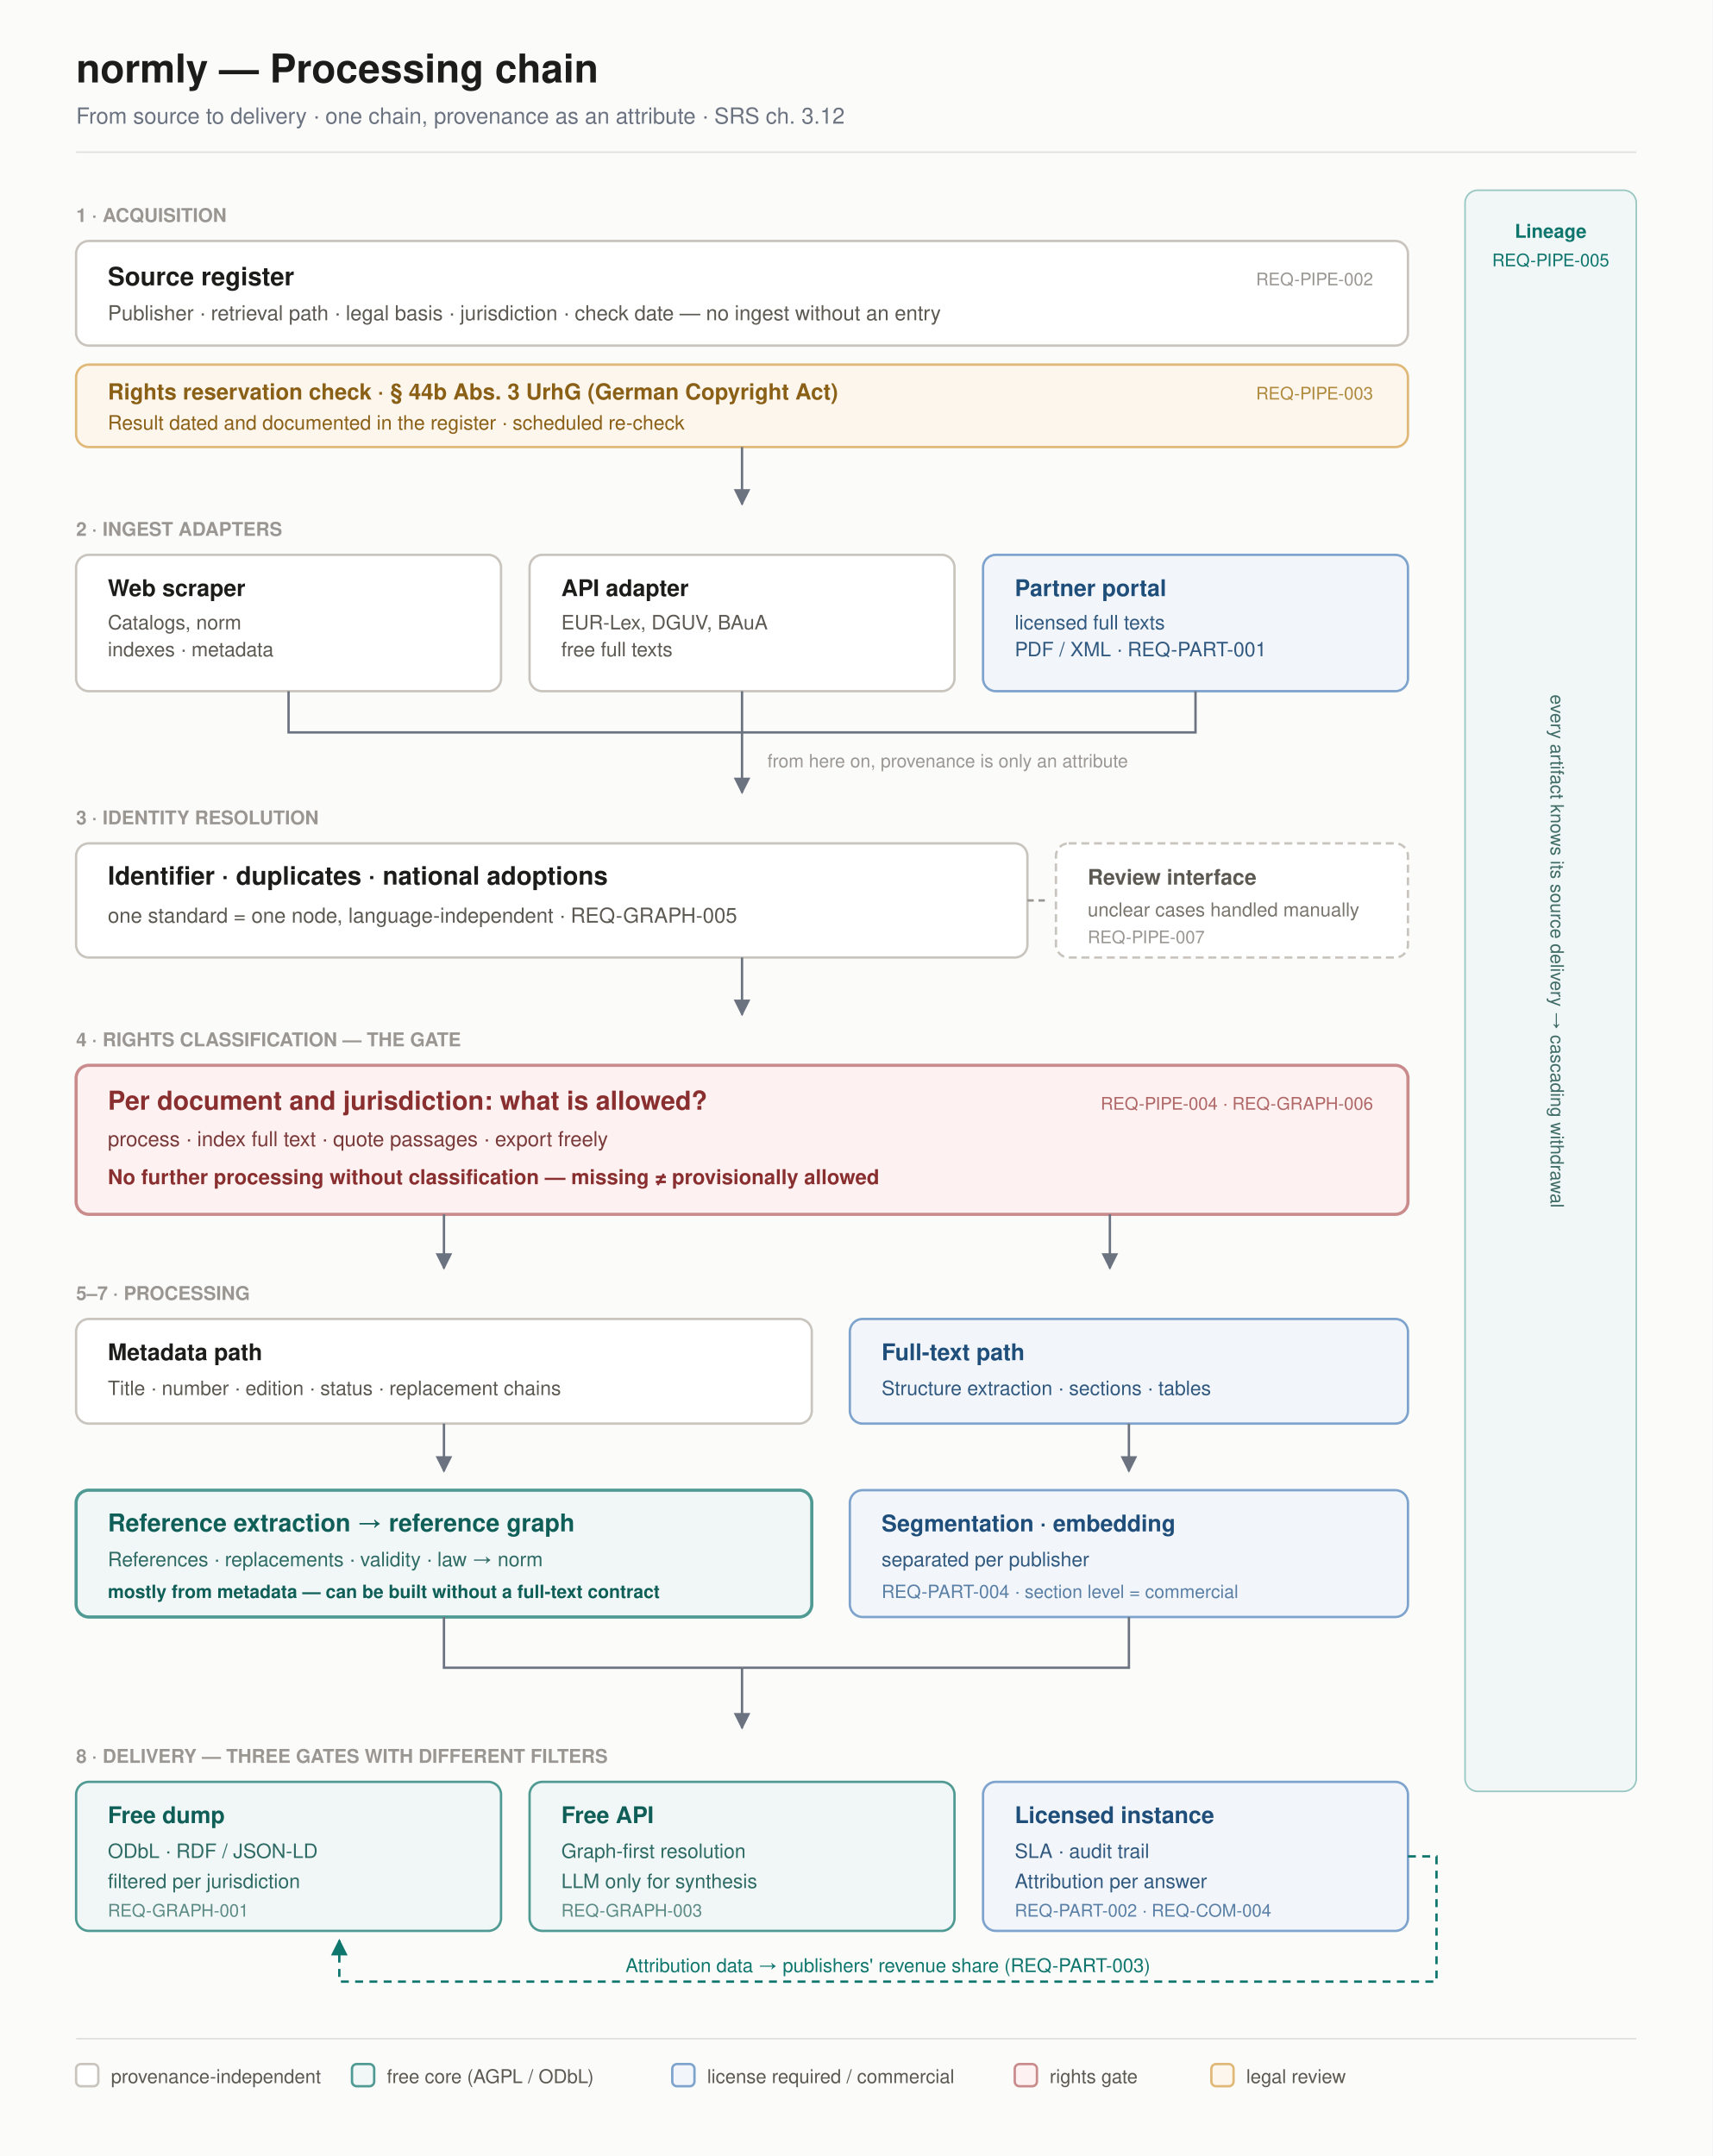
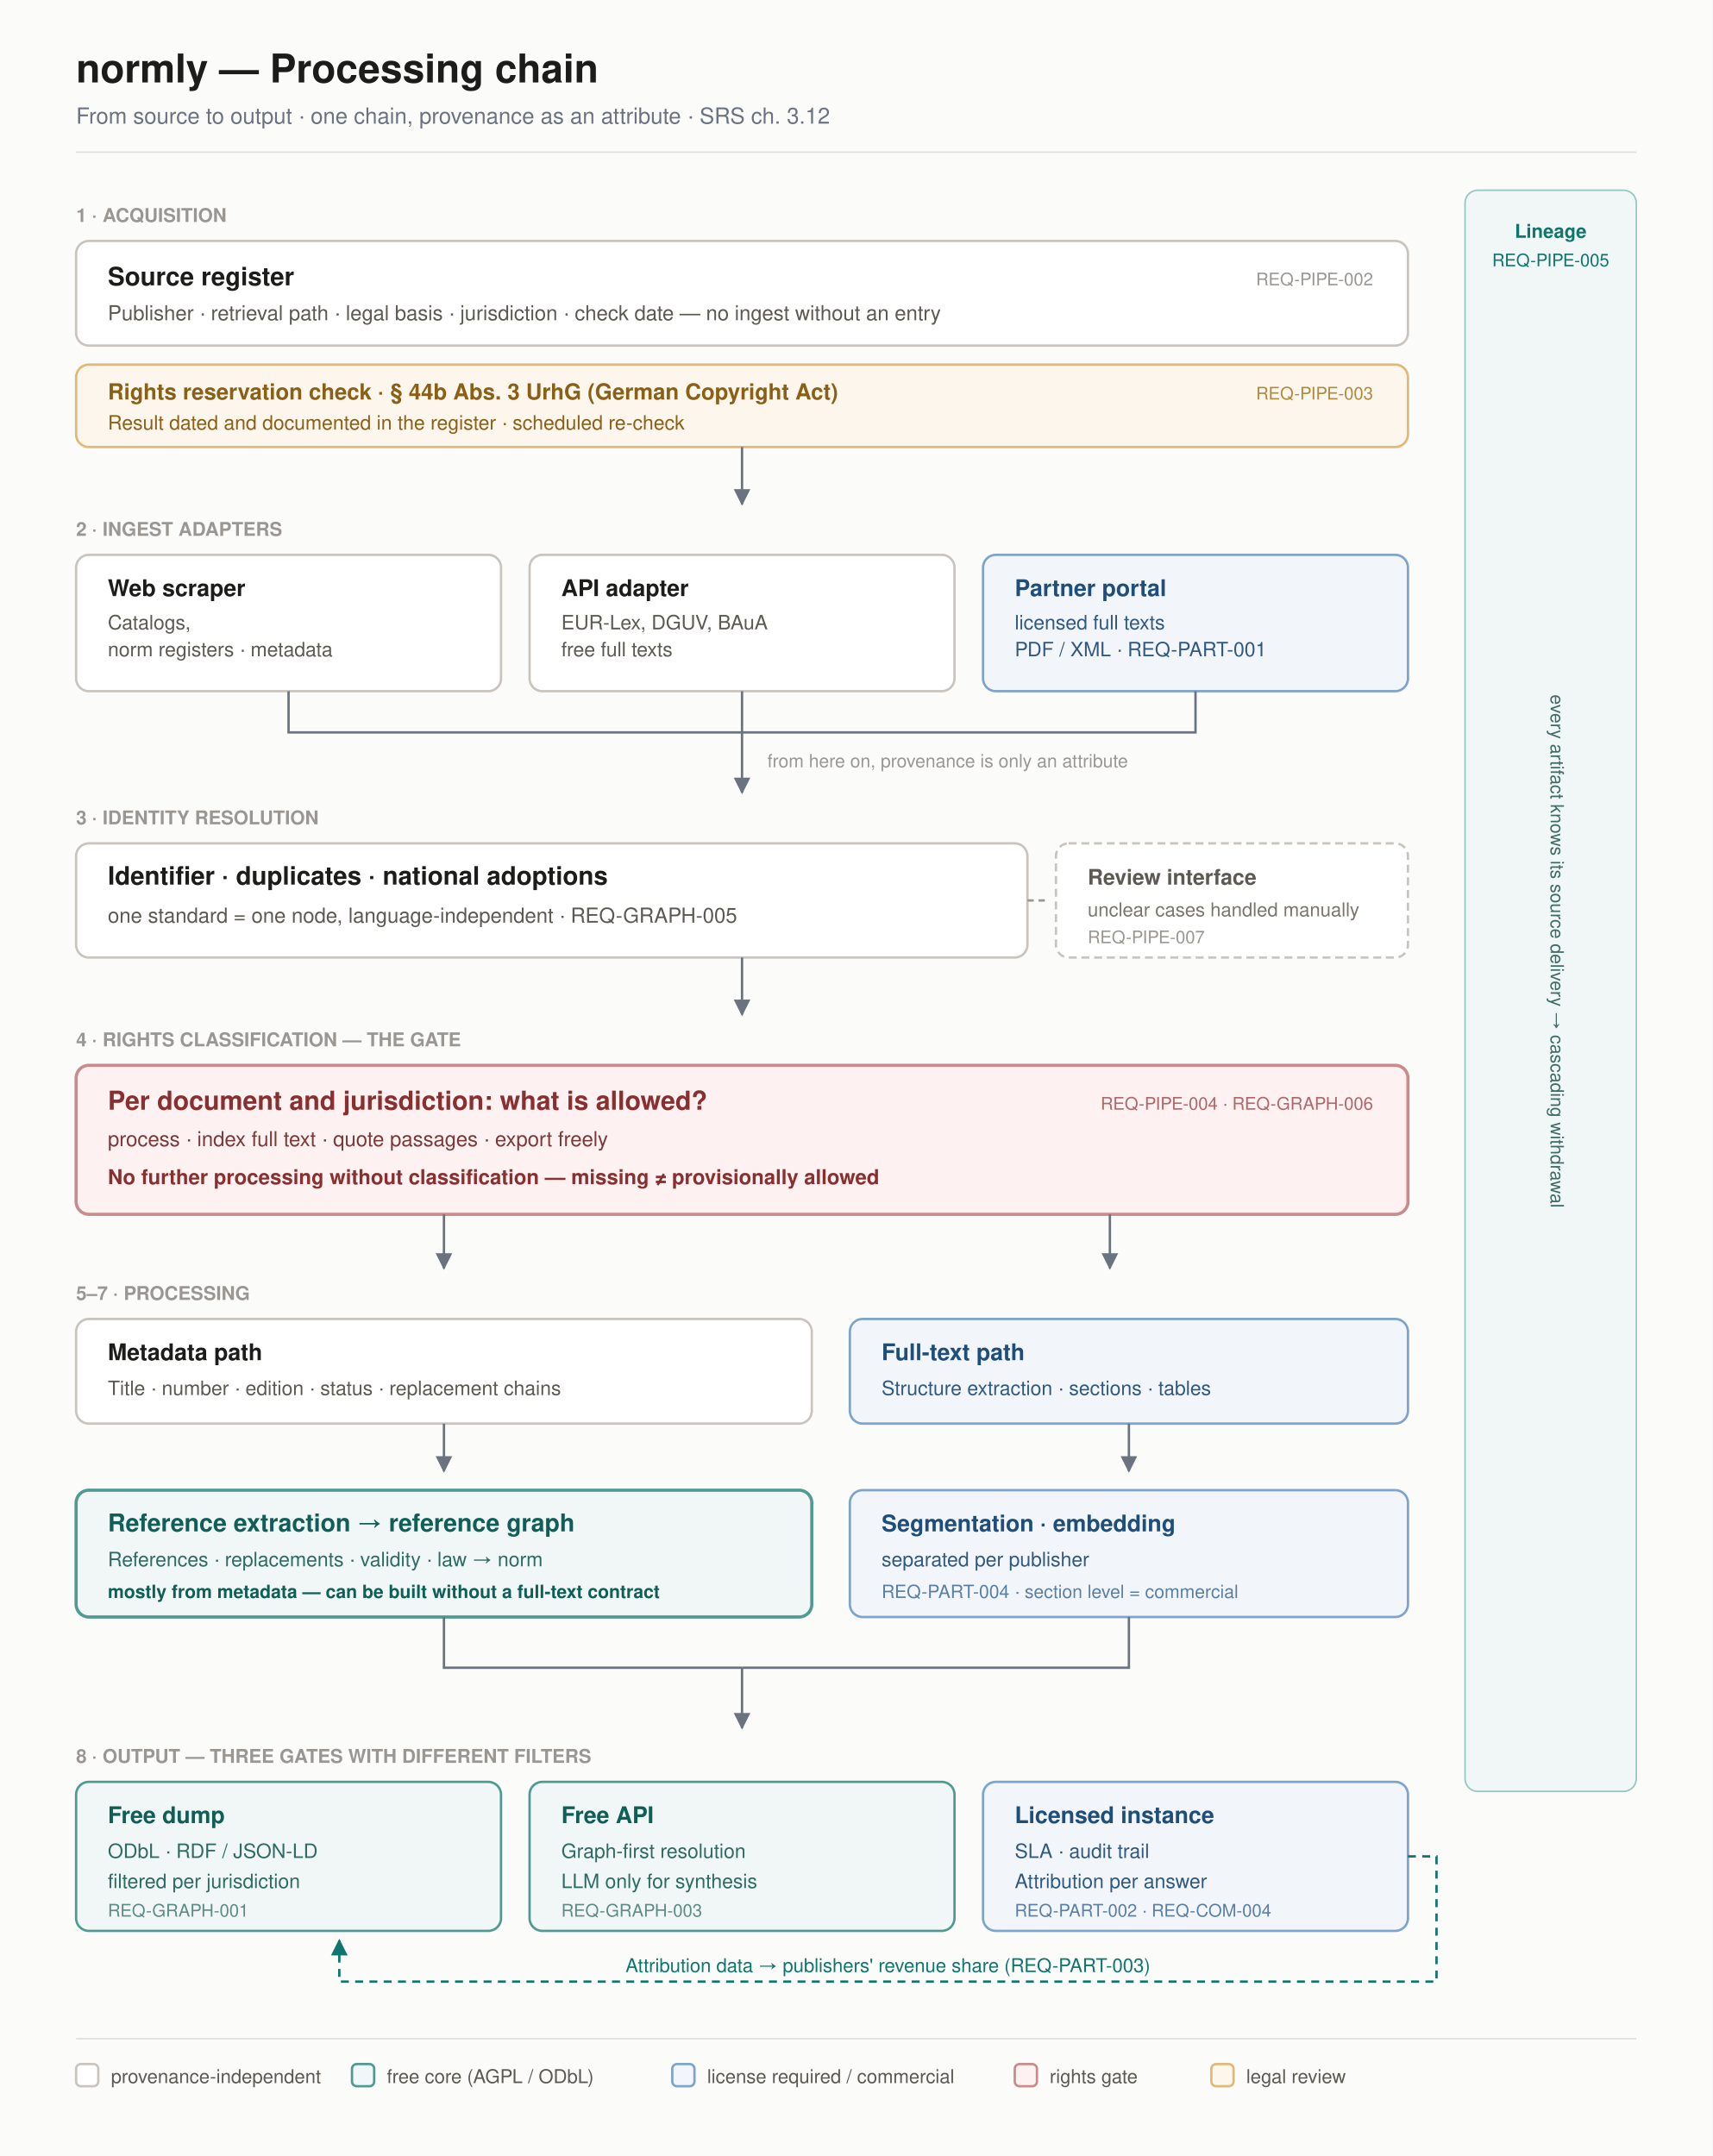
<svg xmlns="http://www.w3.org/2000/svg" viewBox="0 0 1080 1360" width="1080" height="1360" font-family="Segoe UI, Helvetica, Arial, sans-serif">
  <defs>
    <marker id="a" viewBox="0 0 10 10" refX="9" refY="5" markerWidth="7" markerHeight="7" orient="auto-start-reverse">
      <path d="M0 0 L10 5 L0 10 z" fill="#6b7280" />
    </marker>
    <marker id="ag" viewBox="0 0 10 10" refX="9" refY="5" markerWidth="7" markerHeight="7" orient="auto-start-reverse">
      <path d="M0 0 L10 5 L0 10 z" fill="#0f766e" />
    </marker>
  </defs>
  <rect width="1080" height="1360" fill="#fbfbfa" />
  <text x="48" y="52" font-size="25" font-weight="600" fill="#1c1c1a">normly — Processing chain</text>
-   <text x="48" y="78" font-size="14" fill="#6b7280">From source to delivery · one chain, provenance as an attribute · SRS ch. 3.12</text>
+   <text x="48" y="78" font-size="14" fill="#6b7280">From source to output · one chain, provenance as an attribute · SRS ch. 3.12</text>
  <line x1="48" y1="96" x2="1032" y2="96" stroke="#e2e0dc" stroke-width="1" />
  <rect x="924" y="120" width="108" height="1010" rx="8" fill="#f0f7f6" stroke="#99c7c1" stroke-width="1" />
  <text x="978" y="150" font-size="12" font-weight="600" fill="#0f766e" text-anchor="middle">Lineage</text>
  <text x="978" y="168" font-size="11" fill="#0f766e" text-anchor="middle">REQ-PIPE-005</text>
  <text x="978" y="600" font-size="11.5" fill="#3f6b66" text-anchor="middle" transform="rotate(90 978 600)">every artifact knows its source delivery → cascading withdrawal</text>
  <text x="48" y="140" font-size="12" font-weight="600" fill="#9a9793">1 · ACQUISITION</text>
  <rect x="48" y="152" width="840" height="66" rx="8" fill="#fff" stroke="#c9c5be" stroke-width="1.5" />
  <text x="68" y="180" font-size="16" font-weight="600" fill="#1c1c1a">Source register</text>
  <text x="68" y="202" font-size="13" fill="#5c5952">Publisher · retrieval path · legal basis · jurisdiction · check date — no ingest without an entry</text>
  <text x="866" y="180" font-size="11" fill="#9a9793" text-anchor="end">REQ-PIPE-002</text>
  <rect x="48" y="230" width="840" height="52" rx="8" fill="#fdf6ec" stroke="#e0b877" stroke-width="1.5" />
  <text x="68" y="252" font-size="14" font-weight="600" fill="#8a5f16">Rights reservation check · § 44b Abs. 3 UrhG (German Copyright Act)</text>
  <text x="68" y="271" font-size="12.5" fill="#8a5f16">Result dated and documented in the register · scheduled re-check</text>
  <text x="866" y="252" font-size="11" fill="#b08a3e" text-anchor="end">REQ-PIPE-003</text>
  <line x1="468" y1="282" x2="468" y2="318" stroke="#6b7280" stroke-width="1.5" marker-end="url(#a)" />
  <text x="48" y="338" font-size="12" font-weight="600" fill="#9a9793">2 · INGEST ADAPTERS</text>
  <rect x="48" y="350" width="268" height="86" rx="8" fill="#fff" stroke="#c9c5be" stroke-width="1.5" />
  <text x="68" y="376" font-size="14.5" font-weight="600" fill="#1c1c1a">Web scraper</text>
-   <text x="68" y="397" font-size="12.5" fill="#5c5952">Catalogs, norm</text>
-   <text x="68" y="414" font-size="12.5" fill="#5c5952">indexes · metadata</text>
+   <text x="68" y="397" font-size="12.5" fill="#5c5952">Catalogs,</text>
+   <text x="68" y="414" font-size="12.5" fill="#5c5952">norm registers · metadata</text>
  <rect x="334" y="350" width="268" height="86" rx="8" fill="#fff" stroke="#c9c5be" stroke-width="1.5" />
  <text x="354" y="376" font-size="14.5" font-weight="600" fill="#1c1c1a">API adapter</text>
  <text x="354" y="397" font-size="12.5" fill="#5c5952">EUR-Lex, DGUV, BAuA</text>
  <text x="354" y="414" font-size="12.5" fill="#5c5952">free full texts</text>
  <rect x="620" y="350" width="268" height="86" rx="8" fill="#f2f6fb" stroke="#7ea3cc" stroke-width="1.5" />
  <text x="640" y="376" font-size="14.5" font-weight="600" fill="#1e4e79">Partner portal</text>
  <text x="640" y="397" font-size="12.5" fill="#31597f">licensed full texts</text>
  <text x="640" y="414" font-size="12.5" fill="#31597f">PDF / XML · REQ-PART-001</text>
  <path d="M182 436 L182 462 L468 462" fill="none" stroke="#6b7280" stroke-width="1.5" />
  <path d="M468 436 L468 462" fill="none" stroke="#6b7280" stroke-width="1.5" />
  <path d="M754 436 L754 462 L468 462" fill="none" stroke="#6b7280" stroke-width="1.5" />
  <line x1="468" y1="462" x2="468" y2="500" stroke="#6b7280" stroke-width="1.5" marker-end="url(#a)" />
  <text x="484" y="484" font-size="11.5" fill="#9a9793">from here on, provenance is only an attribute</text>
  <text x="48" y="520" font-size="12" font-weight="600" fill="#9a9793">3 · IDENTITY RESOLUTION</text>
  <rect x="48" y="532" width="600" height="72" rx="8" fill="#fff" stroke="#c9c5be" stroke-width="1.5" />
  <text x="68" y="558" font-size="16" font-weight="600" fill="#1c1c1a">Identifier · duplicates · national adoptions</text>
  <text x="68" y="582" font-size="13" fill="#5c5952">one standard = one node, language-independent · REQ-GRAPH-005</text>
  <rect x="666" y="532" width="222" height="72" rx="8" fill="#fff" stroke="#c9c5be" stroke-width="1.5" stroke-dasharray="5 3" />
  <text x="686" y="558" font-size="13.5" font-weight="600" fill="#5c5952">Review interface</text>
  <text x="686" y="578" font-size="12" fill="#7a766e">unclear cases handled manually</text>
  <text x="686" y="595" font-size="11" fill="#9a9793">REQ-PIPE-007</text>
  <line x1="648" y1="568" x2="662" y2="568" stroke="#9a9793" stroke-width="1.5" stroke-dasharray="4 3" />
  <line x1="468" y1="604" x2="468" y2="640" stroke="#6b7280" stroke-width="1.5" marker-end="url(#a)" />
  <text x="48" y="660" font-size="12" font-weight="600" fill="#9a9793">4 · RIGHTS CLASSIFICATION — THE GATE</text>
  <rect x="48" y="672" width="840" height="94" rx="8" fill="#fdf1f1" stroke="#c98b8b" stroke-width="2" />
  <text x="68" y="700" font-size="16.5" font-weight="600" fill="#8a2f2f">Per document and jurisdiction: what is allowed?</text>
  <text x="68" y="723" font-size="13" fill="#7a3a3a">process · index full text · quote passages · export freely</text>
  <text x="68" y="747" font-size="13" font-weight="600" fill="#8a2f2f">No further processing without classification — missing ≠ provisionally allowed</text>
  <text x="866" y="700" font-size="11" fill="#b06767" text-anchor="end">REQ-PIPE-004 · REQ-GRAPH-006</text>
  <path d="M280 766 L280 800" fill="none" stroke="#6b7280" stroke-width="1.5" marker-end="url(#a)" />
  <path d="M700 766 L700 800" fill="none" stroke="#6b7280" stroke-width="1.5" marker-end="url(#a)" />
  <text x="48" y="820" font-size="12" font-weight="600" fill="#9a9793">5–7 · PROCESSING</text>
  <rect x="48" y="832" width="464" height="66" rx="8" fill="#fff" stroke="#c9c5be" stroke-width="1.5" />
  <text x="68" y="858" font-size="14.5" font-weight="600" fill="#1c1c1a">Metadata path</text>
  <text x="68" y="880" font-size="12.5" fill="#5c5952">Title · number · edition · status · replacement chains</text>
  <rect x="536" y="832" width="352" height="66" rx="8" fill="#f2f6fb" stroke="#7ea3cc" stroke-width="1.5" />
  <text x="556" y="858" font-size="14.5" font-weight="600" fill="#1e4e79">Full-text path</text>
  <text x="556" y="880" font-size="12.5" fill="#31597f">Structure extraction · sections · tables</text>
  <line x1="280" y1="898" x2="280" y2="928" stroke="#6b7280" stroke-width="1.5" marker-end="url(#a)" />
  <line x1="712" y1="898" x2="712" y2="928" stroke="#6b7280" stroke-width="1.5" marker-end="url(#a)" />
  <rect x="48" y="940" width="464" height="80" rx="8" fill="#f0f7f6" stroke="#4f9a92" stroke-width="2" />
  <text x="68" y="966" font-size="15.5" font-weight="600" fill="#0f5f58">Reference extraction → reference graph</text>
  <text x="68" y="988" font-size="12.5" fill="#2f6b65">References · replacements · validity · law → norm</text>
  <text x="68" y="1008" font-size="11.5" font-weight="600" fill="#0f5f58">mostly from metadata — can be built without a full-text contract</text>
  <rect x="536" y="940" width="352" height="80" rx="8" fill="#f2f6fb" stroke="#7ea3cc" stroke-width="1.5" />
  <text x="556" y="966" font-size="14.5" font-weight="600" fill="#1e4e79">Segmentation · embedding</text>
  <text x="556" y="988" font-size="12.5" fill="#31597f">separated per publisher</text>
  <text x="556" y="1008" font-size="11.5" fill="#5a7fa5">REQ-PART-004 · section level = commercial</text>
  <path d="M280 1020 L280 1052 L468 1052" fill="none" stroke="#6b7280" stroke-width="1.5" />
  <path d="M712 1020 L712 1052 L468 1052" fill="none" stroke="#6b7280" stroke-width="1.5" />
  <line x1="468" y1="1052" x2="468" y2="1090" stroke="#6b7280" stroke-width="1.5" marker-end="url(#a)" />
-   <text x="48" y="1112" font-size="12" font-weight="600" fill="#9a9793">8 · DELIVERY — THREE GATES WITH DIFFERENT FILTERS</text>
+   <text x="48" y="1112" font-size="12" font-weight="600" fill="#9a9793">8 · OUTPUT — THREE GATES WITH DIFFERENT FILTERS</text>
  <rect x="48" y="1124" width="268" height="94" rx="8" fill="#f0f7f6" stroke="#4f9a92" stroke-width="1.5" />
  <text x="68" y="1150" font-size="14.5" font-weight="600" fill="#0f5f58">Free dump</text>
  <text x="68" y="1172" font-size="12.5" fill="#2f6b65">ODbL · RDF / JSON-LD</text>
  <text x="68" y="1191" font-size="12.5" fill="#2f6b65">filtered per jurisdiction</text>
  <text x="68" y="1209" font-size="11" fill="#5d8b86">REQ-GRAPH-001</text>
  <rect x="334" y="1124" width="268" height="94" rx="8" fill="#f0f7f6" stroke="#4f9a92" stroke-width="1.5" />
  <text x="354" y="1150" font-size="14.5" font-weight="600" fill="#0f5f58">Free API</text>
  <text x="354" y="1172" font-size="12.5" fill="#2f6b65">Graph-first resolution</text>
  <text x="354" y="1191" font-size="12.5" fill="#2f6b65">LLM only for synthesis</text>
  <text x="354" y="1209" font-size="11" fill="#5d8b86">REQ-GRAPH-003</text>
  <rect x="620" y="1124" width="268" height="94" rx="8" fill="#f2f6fb" stroke="#7ea3cc" stroke-width="1.5" />
  <text x="640" y="1150" font-size="14.5" font-weight="600" fill="#1e4e79">Licensed instance</text>
  <text x="640" y="1172" font-size="12.5" fill="#31597f">SLA · audit trail</text>
  <text x="640" y="1191" font-size="12.5" fill="#31597f">Attribution per answer</text>
  <text x="640" y="1209" font-size="11" fill="#5a7fa5">REQ-PART-002 · REQ-COM-004</text>
  <path d="M888 1171 L906 1171 L906 1250 L214 1250 L214 1224" fill="none" stroke="#0f766e" stroke-width="1.5" stroke-dasharray="5 4" marker-end="url(#ag)" />
  <text x="560" y="1244" font-size="12" fill="#0f766e" text-anchor="middle">Attribution data → publishers' revenue share (REQ-PART-003)</text>
  <line x1="48" y1="1286" x2="1032" y2="1286" stroke="#e2e0dc" stroke-width="1" />
  <rect x="48" y="1302" width="14" height="14" rx="3" fill="#fff" stroke="#c9c5be" stroke-width="1.5" />
  <text x="70" y="1314" font-size="12" fill="#5c5952">provenance-independent</text>
  <rect x="222" y="1302" width="14" height="14" rx="3" fill="#f0f7f6" stroke="#4f9a92" stroke-width="1.5" />
  <text x="244" y="1314" font-size="12" fill="#5c5952">free core (AGPL / ODbL)</text>
  <rect x="424" y="1302" width="14" height="14" rx="3" fill="#f2f6fb" stroke="#7ea3cc" stroke-width="1.5" />
  <text x="446" y="1314" font-size="12" fill="#5c5952">license required / commercial</text>
  <rect x="640" y="1302" width="14" height="14" rx="3" fill="#fdf1f1" stroke="#c98b8b" stroke-width="1.5" />
  <text x="662" y="1314" font-size="12" fill="#5c5952">rights gate</text>
  <rect x="764" y="1302" width="14" height="14" rx="3" fill="#fdf6ec" stroke="#e0b877" stroke-width="1.5" />
  <text x="786" y="1314" font-size="12" fill="#5c5952">legal review</text>
</svg>
